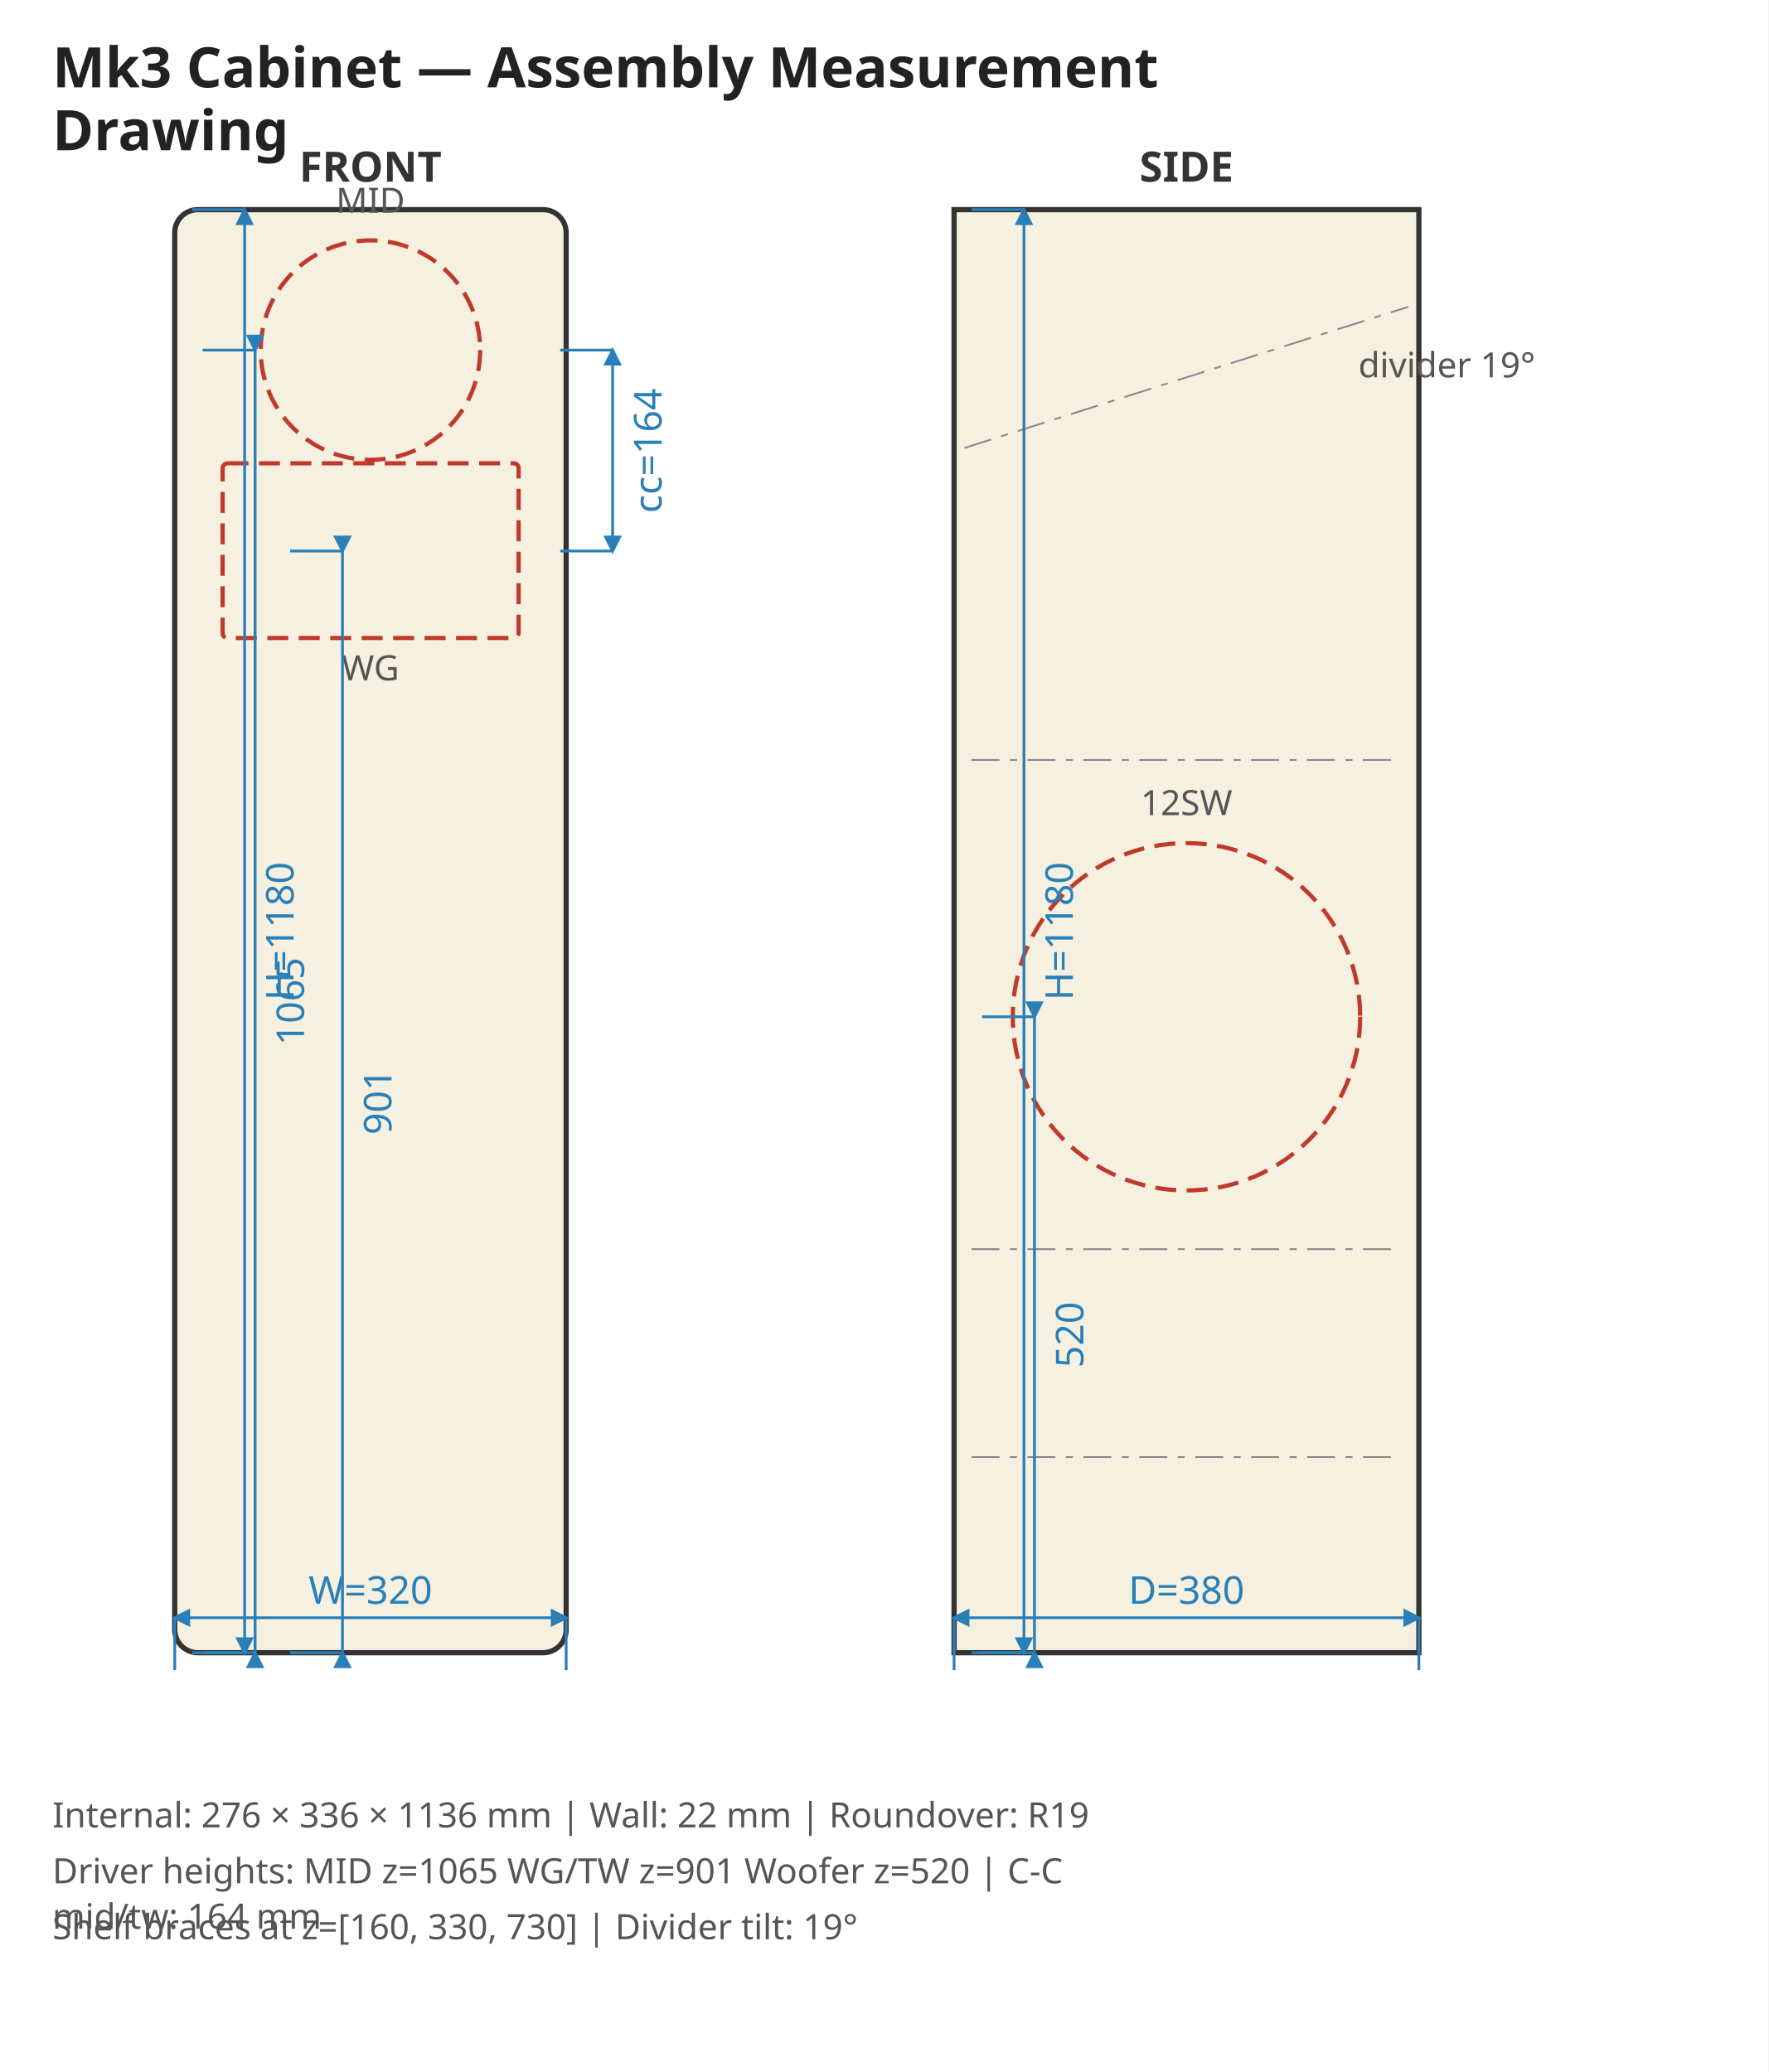
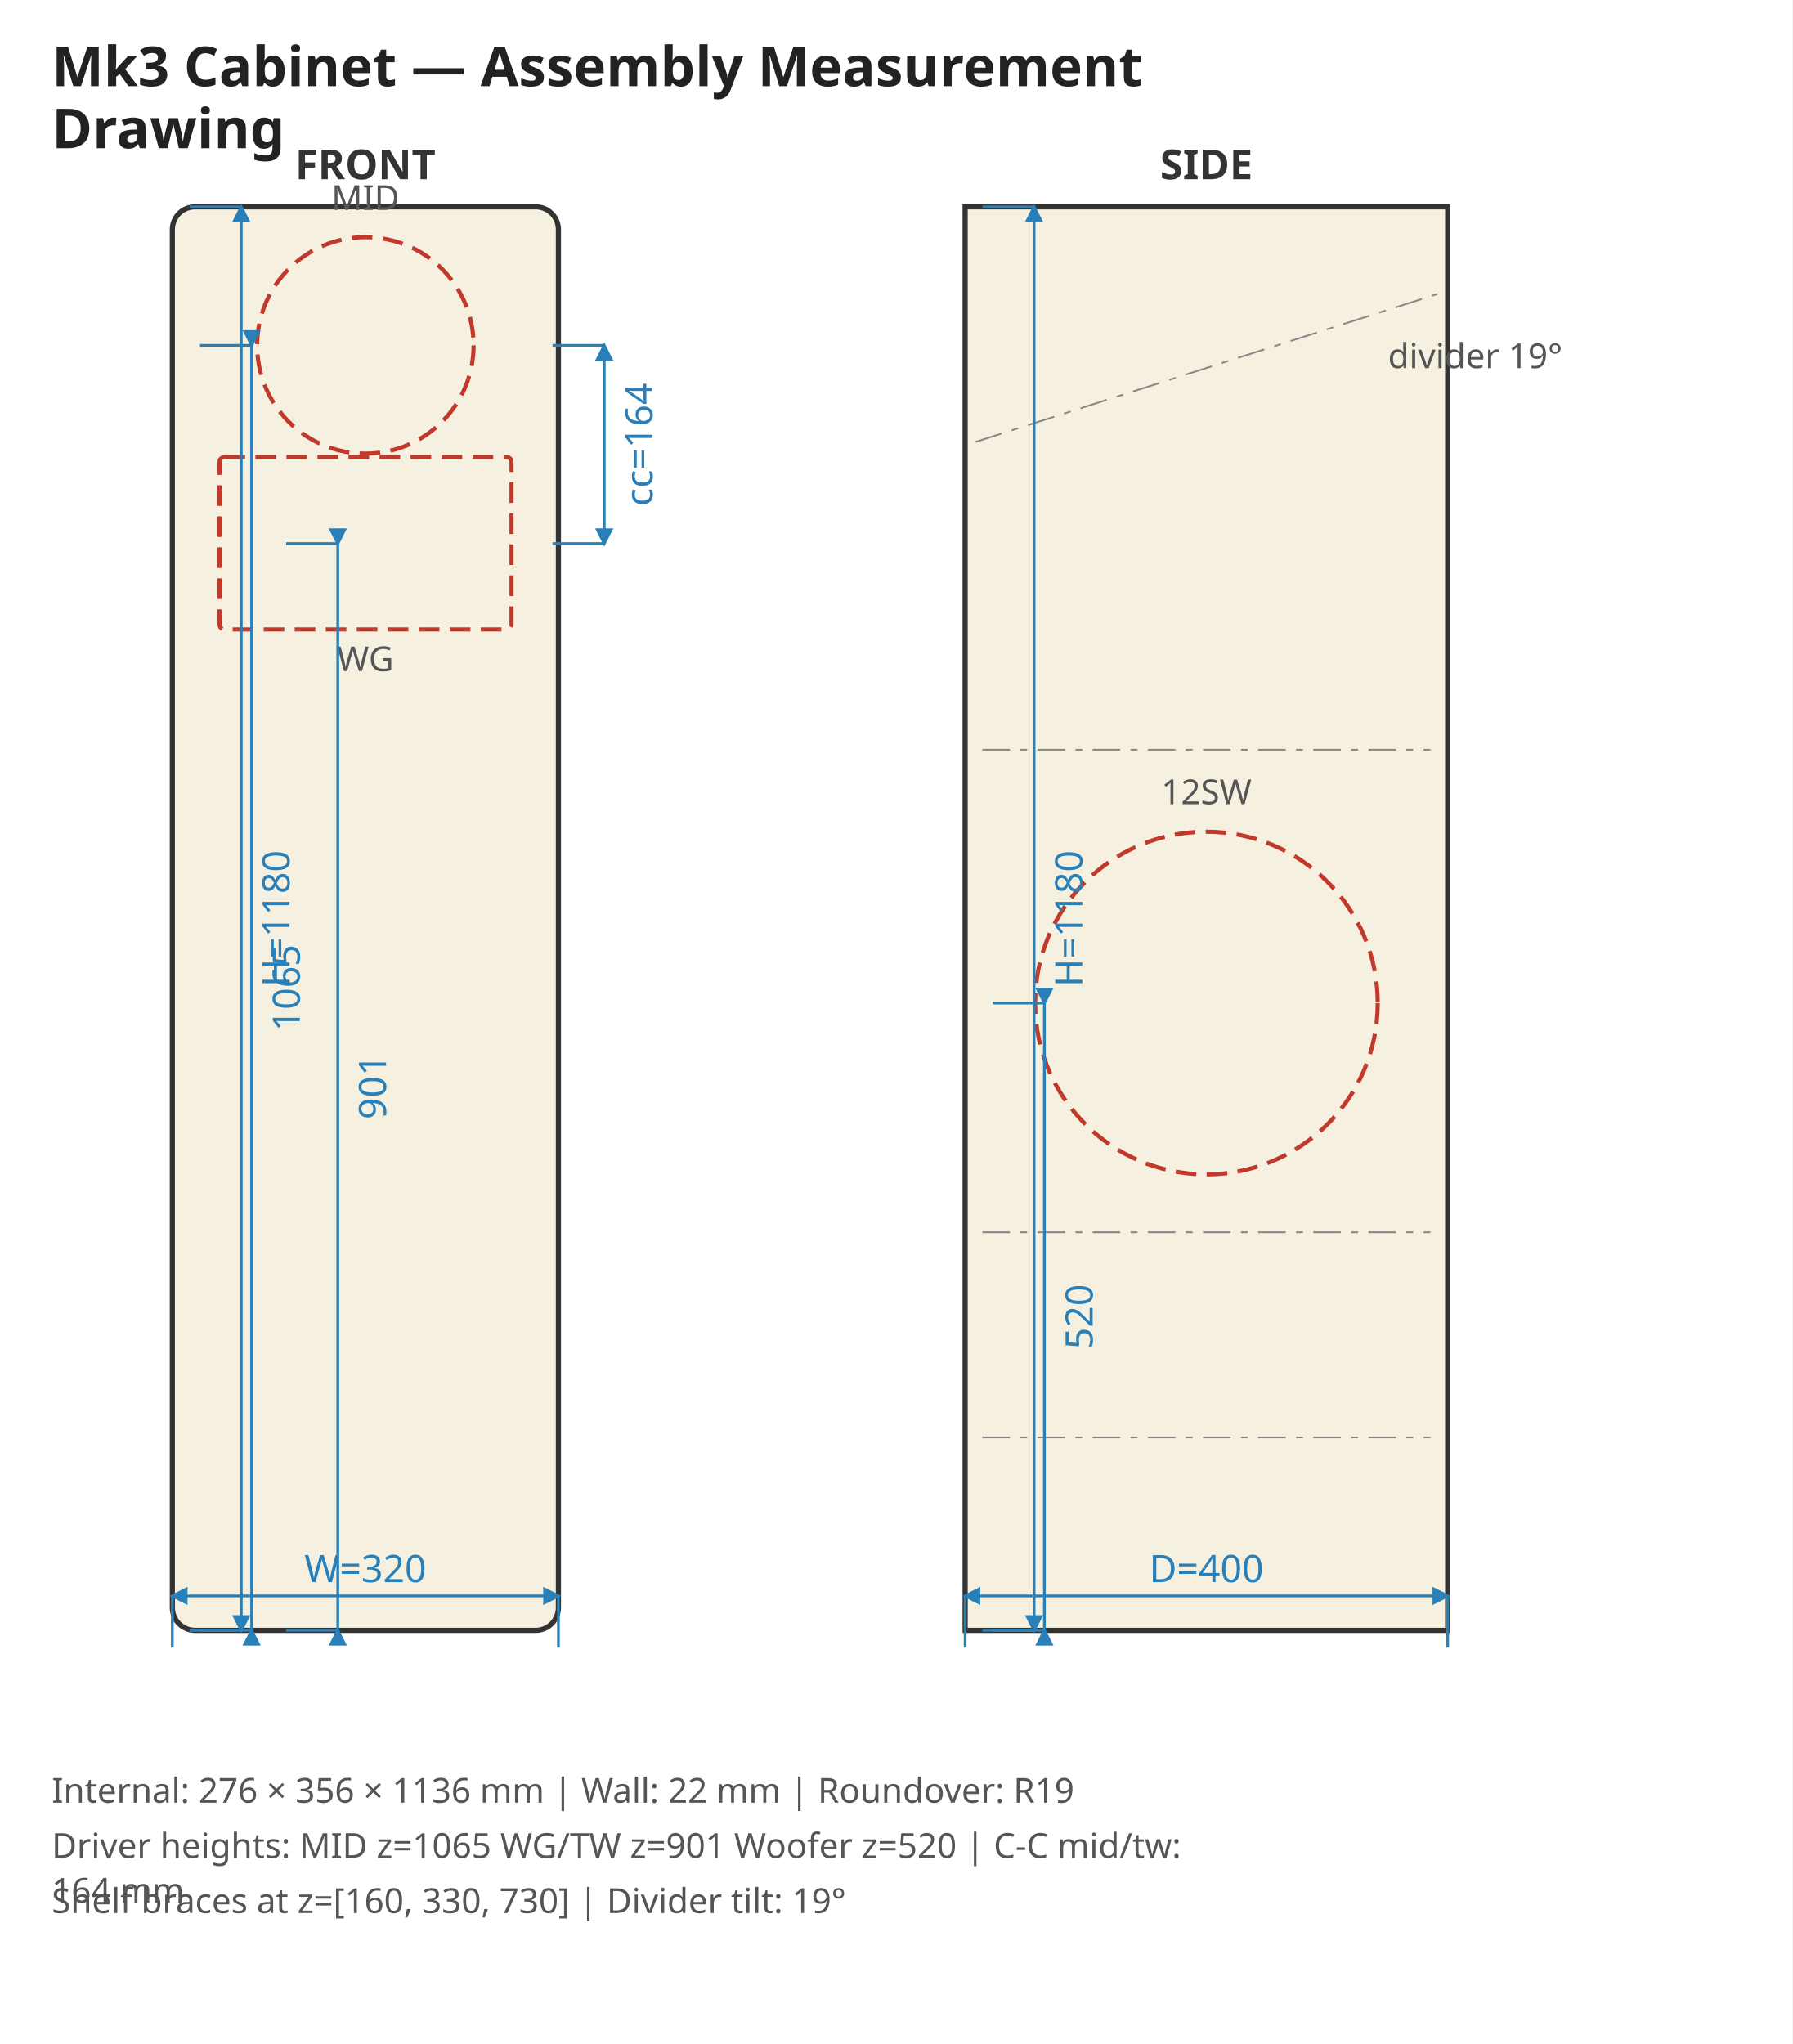
- <svg xmlns="http://www.w3.org/2000/svg" width="506.0" height="593.0" viewBox="0 0 506.0 593.0">
+ <svg xmlns="http://www.w3.org/2000/svg" width="520.0" height="593.0" viewBox="0 0 520.0 593.0">
  <style>.panel { fill: #f5f0e0; stroke: #333; stroke-width: 1.5; }
.cutout { fill: none; stroke: #c0392b; stroke-width: 1.2; stroke-dasharray: 6,3; }
.rebate { fill: #faebe0; stroke: #e67e22; stroke-width: 1.0; stroke-dasharray: 4,2; }
.pilot { fill: #333; }
.dim-line { stroke: #2980b9; stroke-width: 0.8; fill: none; }
.dim-text { fill: #2980b9; font-family: sans-serif; font-size: 11px; text-anchor: middle; }
.dim-text-v { fill: #2980b9; font-family: sans-serif; font-size: 11px; text-anchor: middle; }
.label { fill: #333; font-family: sans-serif; font-size: 12px; text-anchor: middle; font-weight: bold; }
.label-sm { fill: #555; font-family: sans-serif; font-size: 10px; text-anchor: middle; }
.label-driver { fill: #c0392b; font-family: sans-serif; font-size: 11px; text-anchor: middle; font-weight: bold; }
.title-text { fill: #222; font-family: sans-serif; font-size: 16px; font-weight: bold; }
.subtitle { fill: #555; font-family: sans-serif; font-size: 10px; }
.note { fill: #555; font-family: sans-serif; font-size: 10px; }
.arrow { stroke: #2980b9; stroke-width: 0.8; fill: #2980b9; }
.center-line { stroke: #888; stroke-width: 0.5; stroke-dasharray: 8,3,2,3; }
</style>
-   <rect width="506.0" height="593.0" fill="white" />
+   <rect width="520.0" height="593.0" fill="white" />
  <text x="15.0" y="25.0" class="title-text">Mk3 Cabinet — Assembly Measurement</text>
  <text x="15.0" y="43.0" class="title-text">Drawing</text>
  <rect x="50.0" y="60.0" width="112.0" height="413.0" rx="6.6" ry="6.6" class="panel" />
  <text x="106.0" y="52.0" class="label">FRONT</text>
  <circle cx="106.0" cy="100.2" r="31.4" class="cutout" />
  <text x="106.0" y="60.9" class="label-sm">MID</text>
  <rect x="63.7" y="132.6" width="84.7" height="50.0" rx="1.4" ry="1.4" class="cutout" />
  <text x="106.0" y="194.7" class="label-sm">WG</text>
  <line x1="50.0" y1="478.0" x2="50.0" y2="463.0" class="dim-line" />
  <line x1="162.0" y1="478.0" x2="162.0" y2="463.0" class="dim-line" />
  <line x1="50.0" y1="463.0" x2="162.0" y2="463.0" class="dim-line" />
  <polygon points="50.0,463.0 54.0,461.0 54.0,465.0" class="arrow" />
  <polygon points="162.0,463.0 158.0,461.0 158.0,465.0" class="arrow" />
  <text x="106.0" y="459.0" class="dim-text">W=320</text>
  <line x1="55.0" y1="60.0" x2="70.0" y2="60.0" class="dim-line" />
  <line x1="55.0" y1="473.0" x2="70.0" y2="473.0" class="dim-line" />
  <line x1="70.0" y1="60.0" x2="70.0" y2="473.0" class="dim-line" />
  <polygon points="70.0,60.0 68.0,64.0 72.0,64.0" class="arrow" />
  <polygon points="70.0,473.0 68.0,469.0 72.0,469.0" class="arrow" />
  <text x="84.0" y="266.5" class="dim-text-v" transform="rotate(-90 84.0 266.5)">H=1180</text>
  <line x1="58.0" y1="473.0" x2="73.0" y2="473.0" class="dim-line" />
  <line x1="58.0" y1="100.2" x2="73.0" y2="100.2" class="dim-line" />
  <line x1="73.0" y1="473.0" x2="73.0" y2="100.2" class="dim-line" />
  <polygon points="73.0,473.0 71.0,477.0 75.0,477.0" class="arrow" />
  <polygon points="73.0,100.2 71.0,96.2 75.0,96.2" class="arrow" />
  <text x="87.0" y="286.6" class="dim-text-v" transform="rotate(-90 87.0 286.6)">1065</text>
  <line x1="83.0" y1="473.0" x2="98.0" y2="473.0" class="dim-line" />
  <line x1="83.0" y1="157.7" x2="98.0" y2="157.7" class="dim-line" />
  <line x1="98.0" y1="473.0" x2="98.0" y2="157.7" class="dim-line" />
  <polygon points="98.0,473.0 96.0,477.0 100.0,477.0" class="arrow" />
  <polygon points="98.0,157.7 96.0,153.7 100.0,153.7" class="arrow" />
  <text x="112.0" y="315.3" class="dim-text-v" transform="rotate(-90 112.0 315.3)">901</text>
  <line x1="160.3" y1="100.2" x2="175.3" y2="100.2" class="dim-line" />
  <line x1="160.3" y1="157.7" x2="175.3" y2="157.7" class="dim-line" />
  <line x1="175.3" y1="100.2" x2="175.3" y2="157.7" class="dim-line" />
  <polygon points="175.3,100.2 173.3,104.2 177.3,104.2" class="arrow" />
  <polygon points="175.3,157.7 173.3,153.7 177.3,153.7" class="arrow" />
  <text x="189.3" y="129.0" class="dim-text-v" transform="rotate(-90 189.3 129.0)">cc=164</text>
-   <rect x="273.0" y="60.0" width="133.0" height="413.0" class="panel" />
-   <text x="339.5" y="52.0" class="label">SIDE</text>
-   <circle cx="339.5" cy="291.0" r="49.7" class="cutout" />
-   <text x="339.5" y="233.3" class="label-sm">12SW</text>
-   <line x1="276.0" y1="128.2" x2="403.0" y2="87.8" class="center-line" />
-   <text x="414.0" y="108.0" class="label-sm">divider 19°</text>
-   <line x1="278.0" y1="417.0" x2="401.0" y2="417.0" class="center-line" />
-   <line x1="278.0" y1="357.5" x2="401.0" y2="357.5" class="center-line" />
-   <line x1="278.0" y1="217.5" x2="401.0" y2="217.5" class="center-line" />
-   <line x1="273.0" y1="478.0" x2="273.0" y2="463.0" class="dim-line" />
-   <line x1="406.0" y1="478.0" x2="406.0" y2="463.0" class="dim-line" />
-   <line x1="273.0" y1="463.0" x2="406.0" y2="463.0" class="dim-line" />
-   <polygon points="273.0,463.0 277.0,461.0 277.0,465.0" class="arrow" />
-   <polygon points="406.0,463.0 402.0,461.0 402.0,465.0" class="arrow" />
-   <text x="339.5" y="459.0" class="dim-text">D=380</text>
-   <line x1="278.0" y1="60.0" x2="293.0" y2="60.0" class="dim-line" />
-   <line x1="278.0" y1="473.0" x2="293.0" y2="473.0" class="dim-line" />
-   <line x1="293.0" y1="60.0" x2="293.0" y2="473.0" class="dim-line" />
-   <polygon points="293.0,60.0 291.0,64.0 295.0,64.0" class="arrow" />
-   <polygon points="293.0,473.0 291.0,469.0 295.0,469.0" class="arrow" />
-   <text x="307.0" y="266.5" class="dim-text-v" transform="rotate(-90 307.0 266.5)">H=1180</text>
-   <line x1="281.0" y1="473.0" x2="296.0" y2="473.0" class="dim-line" />
-   <line x1="281.0" y1="291.0" x2="296.0" y2="291.0" class="dim-line" />
-   <line x1="296.0" y1="473.0" x2="296.0" y2="291.0" class="dim-line" />
-   <polygon points="296.0,473.0 294.0,477.0 298.0,477.0" class="arrow" />
-   <polygon points="296.0,291.0 294.0,287.0 298.0,287.0" class="arrow" />
-   <text x="310.0" y="382.0" class="dim-text-v" transform="rotate(-90 310.0 382.0)">520</text>
-   <text x="15.0" y="523.0" class="note">Internal: 276 × 336 × 1136 mm | Wall: 22 mm | Roundover: R19</text>
-   <text x="15.0" y="539.0" class="note">Driver heights: MID z=1065 WG/TW z=901 Woofer z=520 | C-C</text>
-   <text x="15.0" y="552.0" class="note">mid/tw: 164 mm</text>
+   <rect x="280.0" y="60.0" width="140.0" height="413.0" class="panel" />
+   <text x="350.0" y="52.0" class="label">SIDE</text>
+   <circle cx="350.0" cy="291.0" r="49.7" class="cutout" />
+   <text x="350.0" y="233.3" class="label-sm">12SW</text>
+   <line x1="283.0" y1="128.2" x2="417.0" y2="85.3" class="center-line" />
+   <text x="428.0" y="106.8" class="label-sm">divider 19°</text>
+   <line x1="285.0" y1="417.0" x2="415.0" y2="417.0" class="center-line" />
+   <line x1="285.0" y1="357.5" x2="415.0" y2="357.5" class="center-line" />
+   <line x1="285.0" y1="217.5" x2="415.0" y2="217.5" class="center-line" />
+   <line x1="280.0" y1="478.0" x2="280.0" y2="463.0" class="dim-line" />
+   <line x1="420.0" y1="478.0" x2="420.0" y2="463.0" class="dim-line" />
+   <line x1="280.0" y1="463.0" x2="420.0" y2="463.0" class="dim-line" />
+   <polygon points="280.0,463.0 284.0,461.0 284.0,465.0" class="arrow" />
+   <polygon points="420.0,463.0 416.0,461.0 416.0,465.0" class="arrow" />
+   <text x="350.0" y="459.0" class="dim-text">D=400</text>
+   <line x1="285.0" y1="60.0" x2="300.0" y2="60.0" class="dim-line" />
+   <line x1="285.0" y1="473.0" x2="300.0" y2="473.0" class="dim-line" />
+   <line x1="300.0" y1="60.0" x2="300.0" y2="473.0" class="dim-line" />
+   <polygon points="300.0,60.0 298.0,64.0 302.0,64.0" class="arrow" />
+   <polygon points="300.0,473.0 298.0,469.0 302.0,469.0" class="arrow" />
+   <text x="314.0" y="266.5" class="dim-text-v" transform="rotate(-90 314.0 266.5)">H=1180</text>
+   <line x1="288.0" y1="473.0" x2="303.0" y2="473.0" class="dim-line" />
+   <line x1="288.0" y1="291.0" x2="303.0" y2="291.0" class="dim-line" />
+   <line x1="303.0" y1="473.0" x2="303.0" y2="291.0" class="dim-line" />
+   <polygon points="303.0,473.0 301.0,477.0 305.0,477.0" class="arrow" />
+   <polygon points="303.0,291.0 301.0,287.0 305.0,287.0" class="arrow" />
+   <text x="317.0" y="382.0" class="dim-text-v" transform="rotate(-90 317.0 382.0)">520</text>
+   <text x="15.0" y="523.0" class="note">Internal: 276 × 356 × 1136 mm  |  Wall: 22 mm  |  Roundover: R19</text>
+   <text x="15.0" y="539.0" class="note">Driver heights: MID z=1065 WG/TW z=901 Woofer z=520 | C-C mid/tw:</text>
+   <text x="15.0" y="552.0" class="note">164 mm</text>
  <text x="15.0" y="555.0" class="note">Shelf braces at z=[160, 330, 730]  |  Divider tilt: 19°</text>
</svg>
